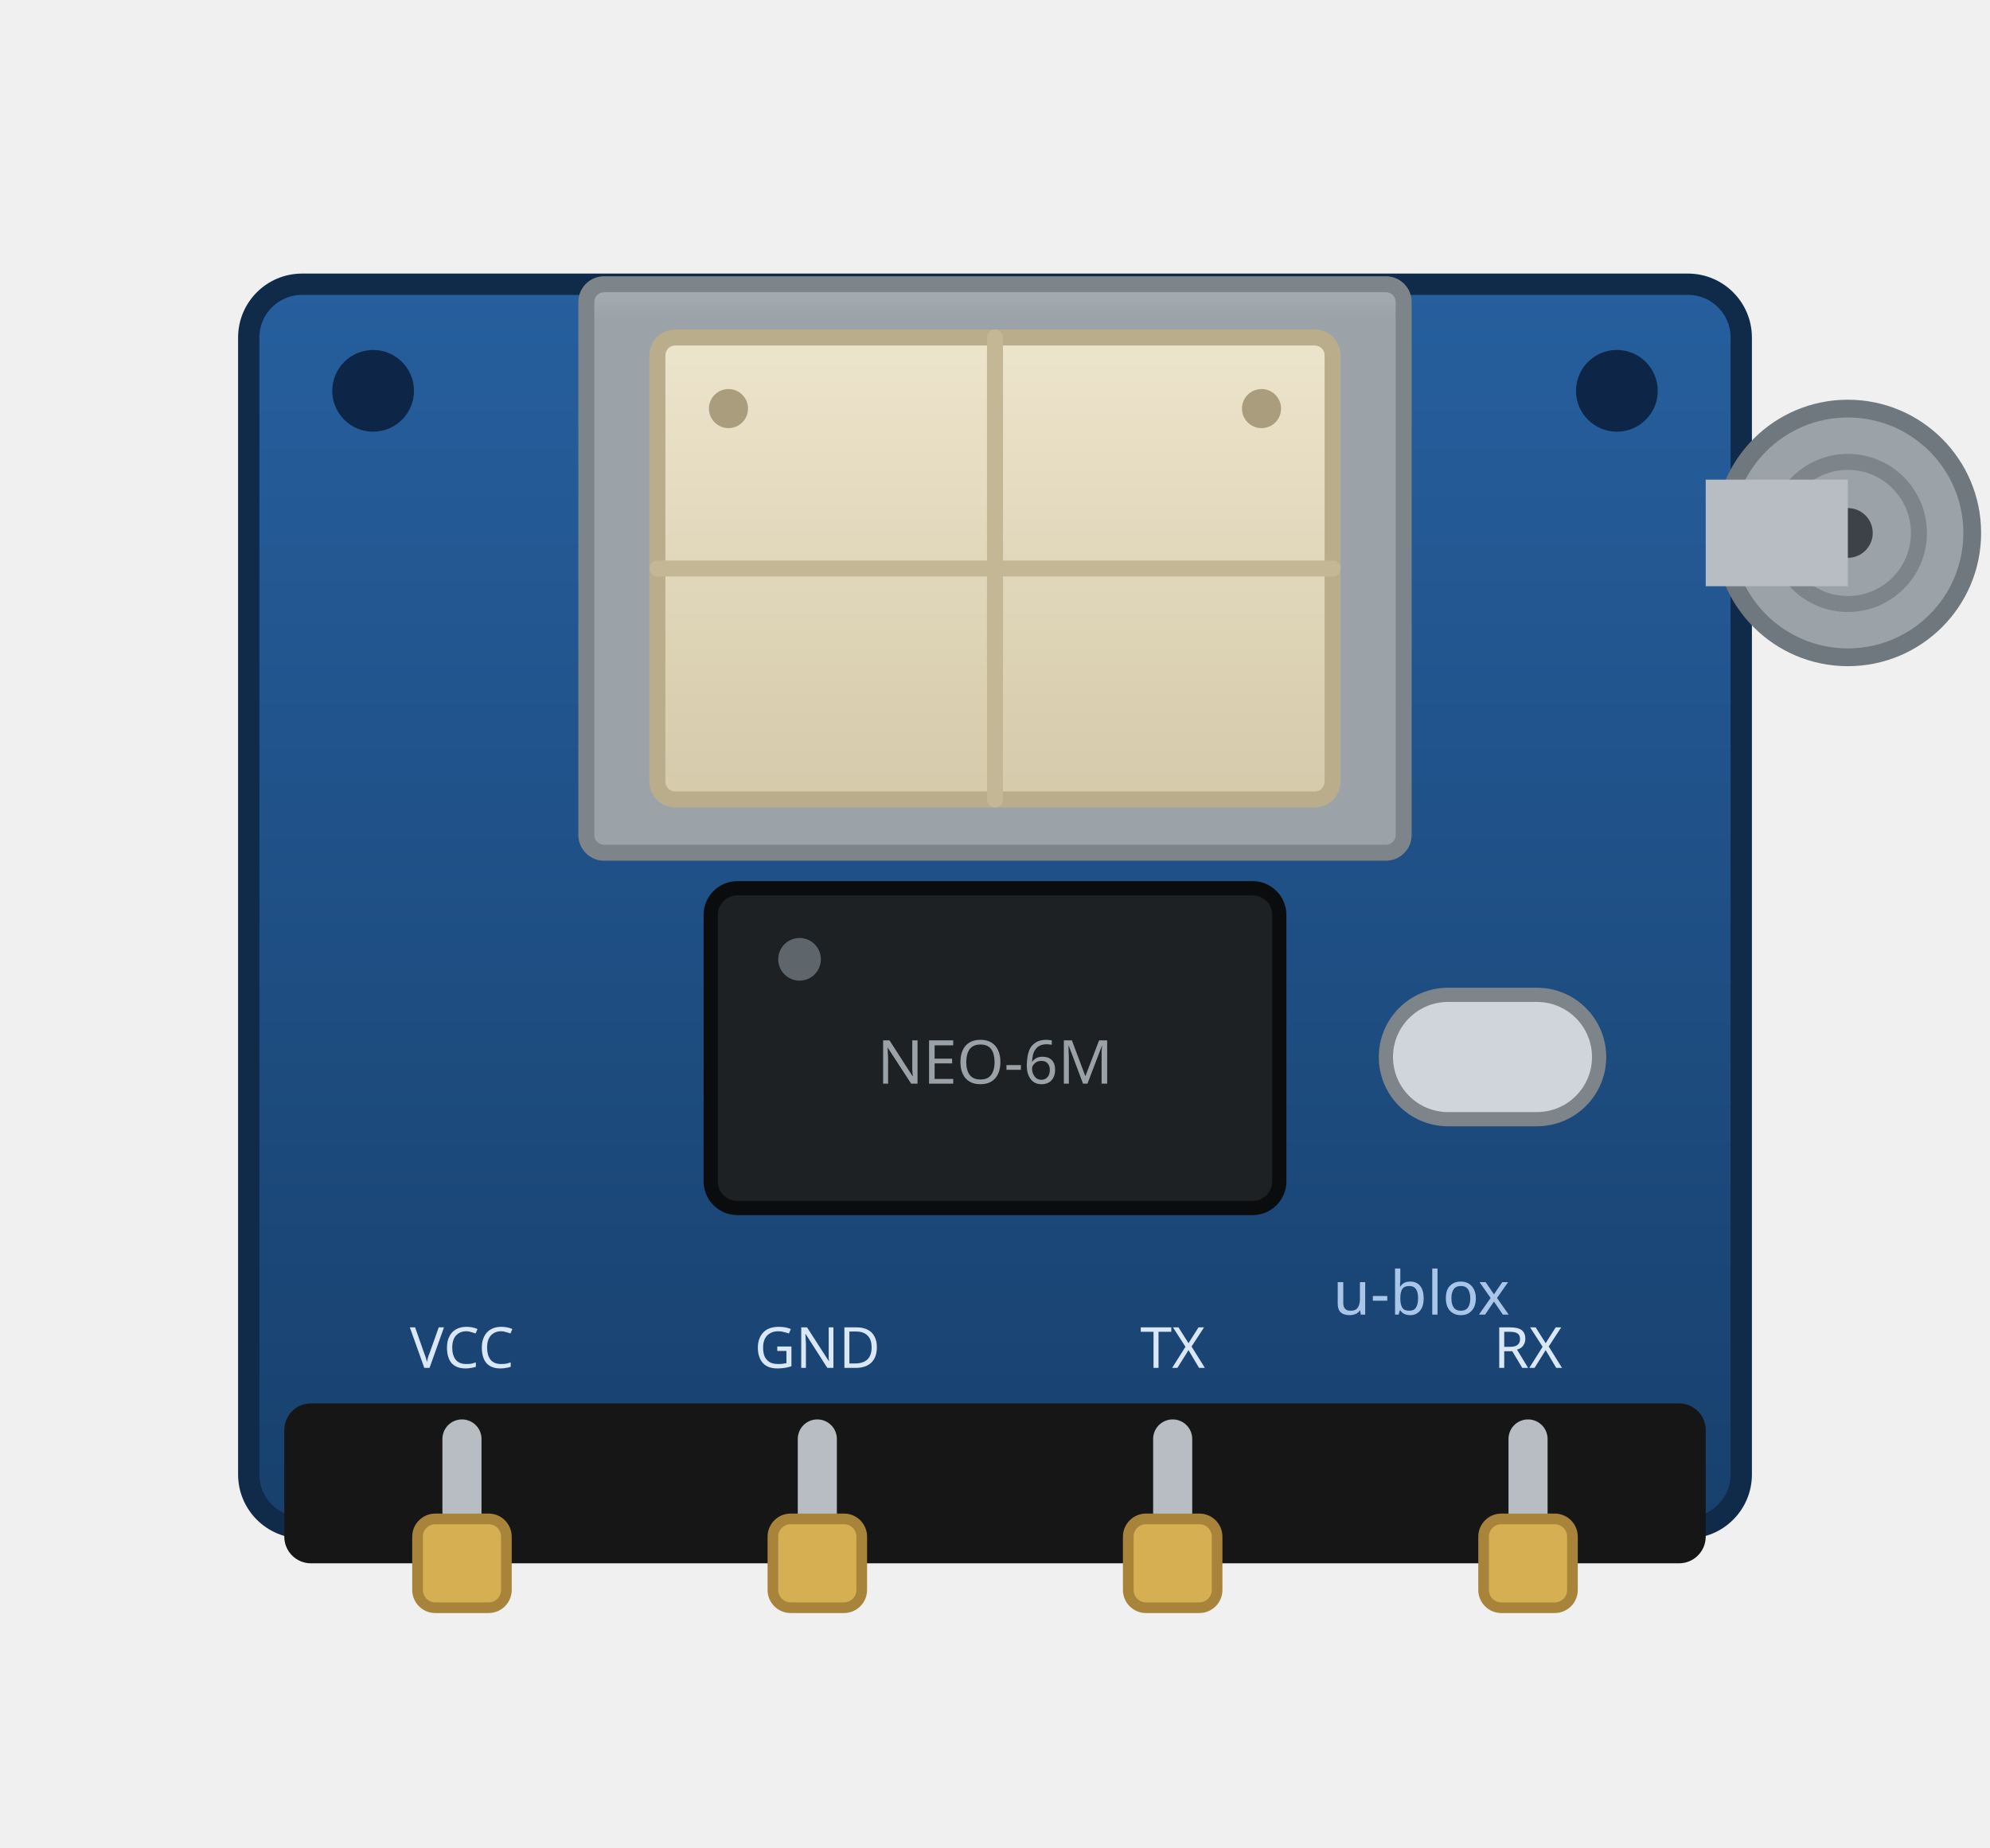
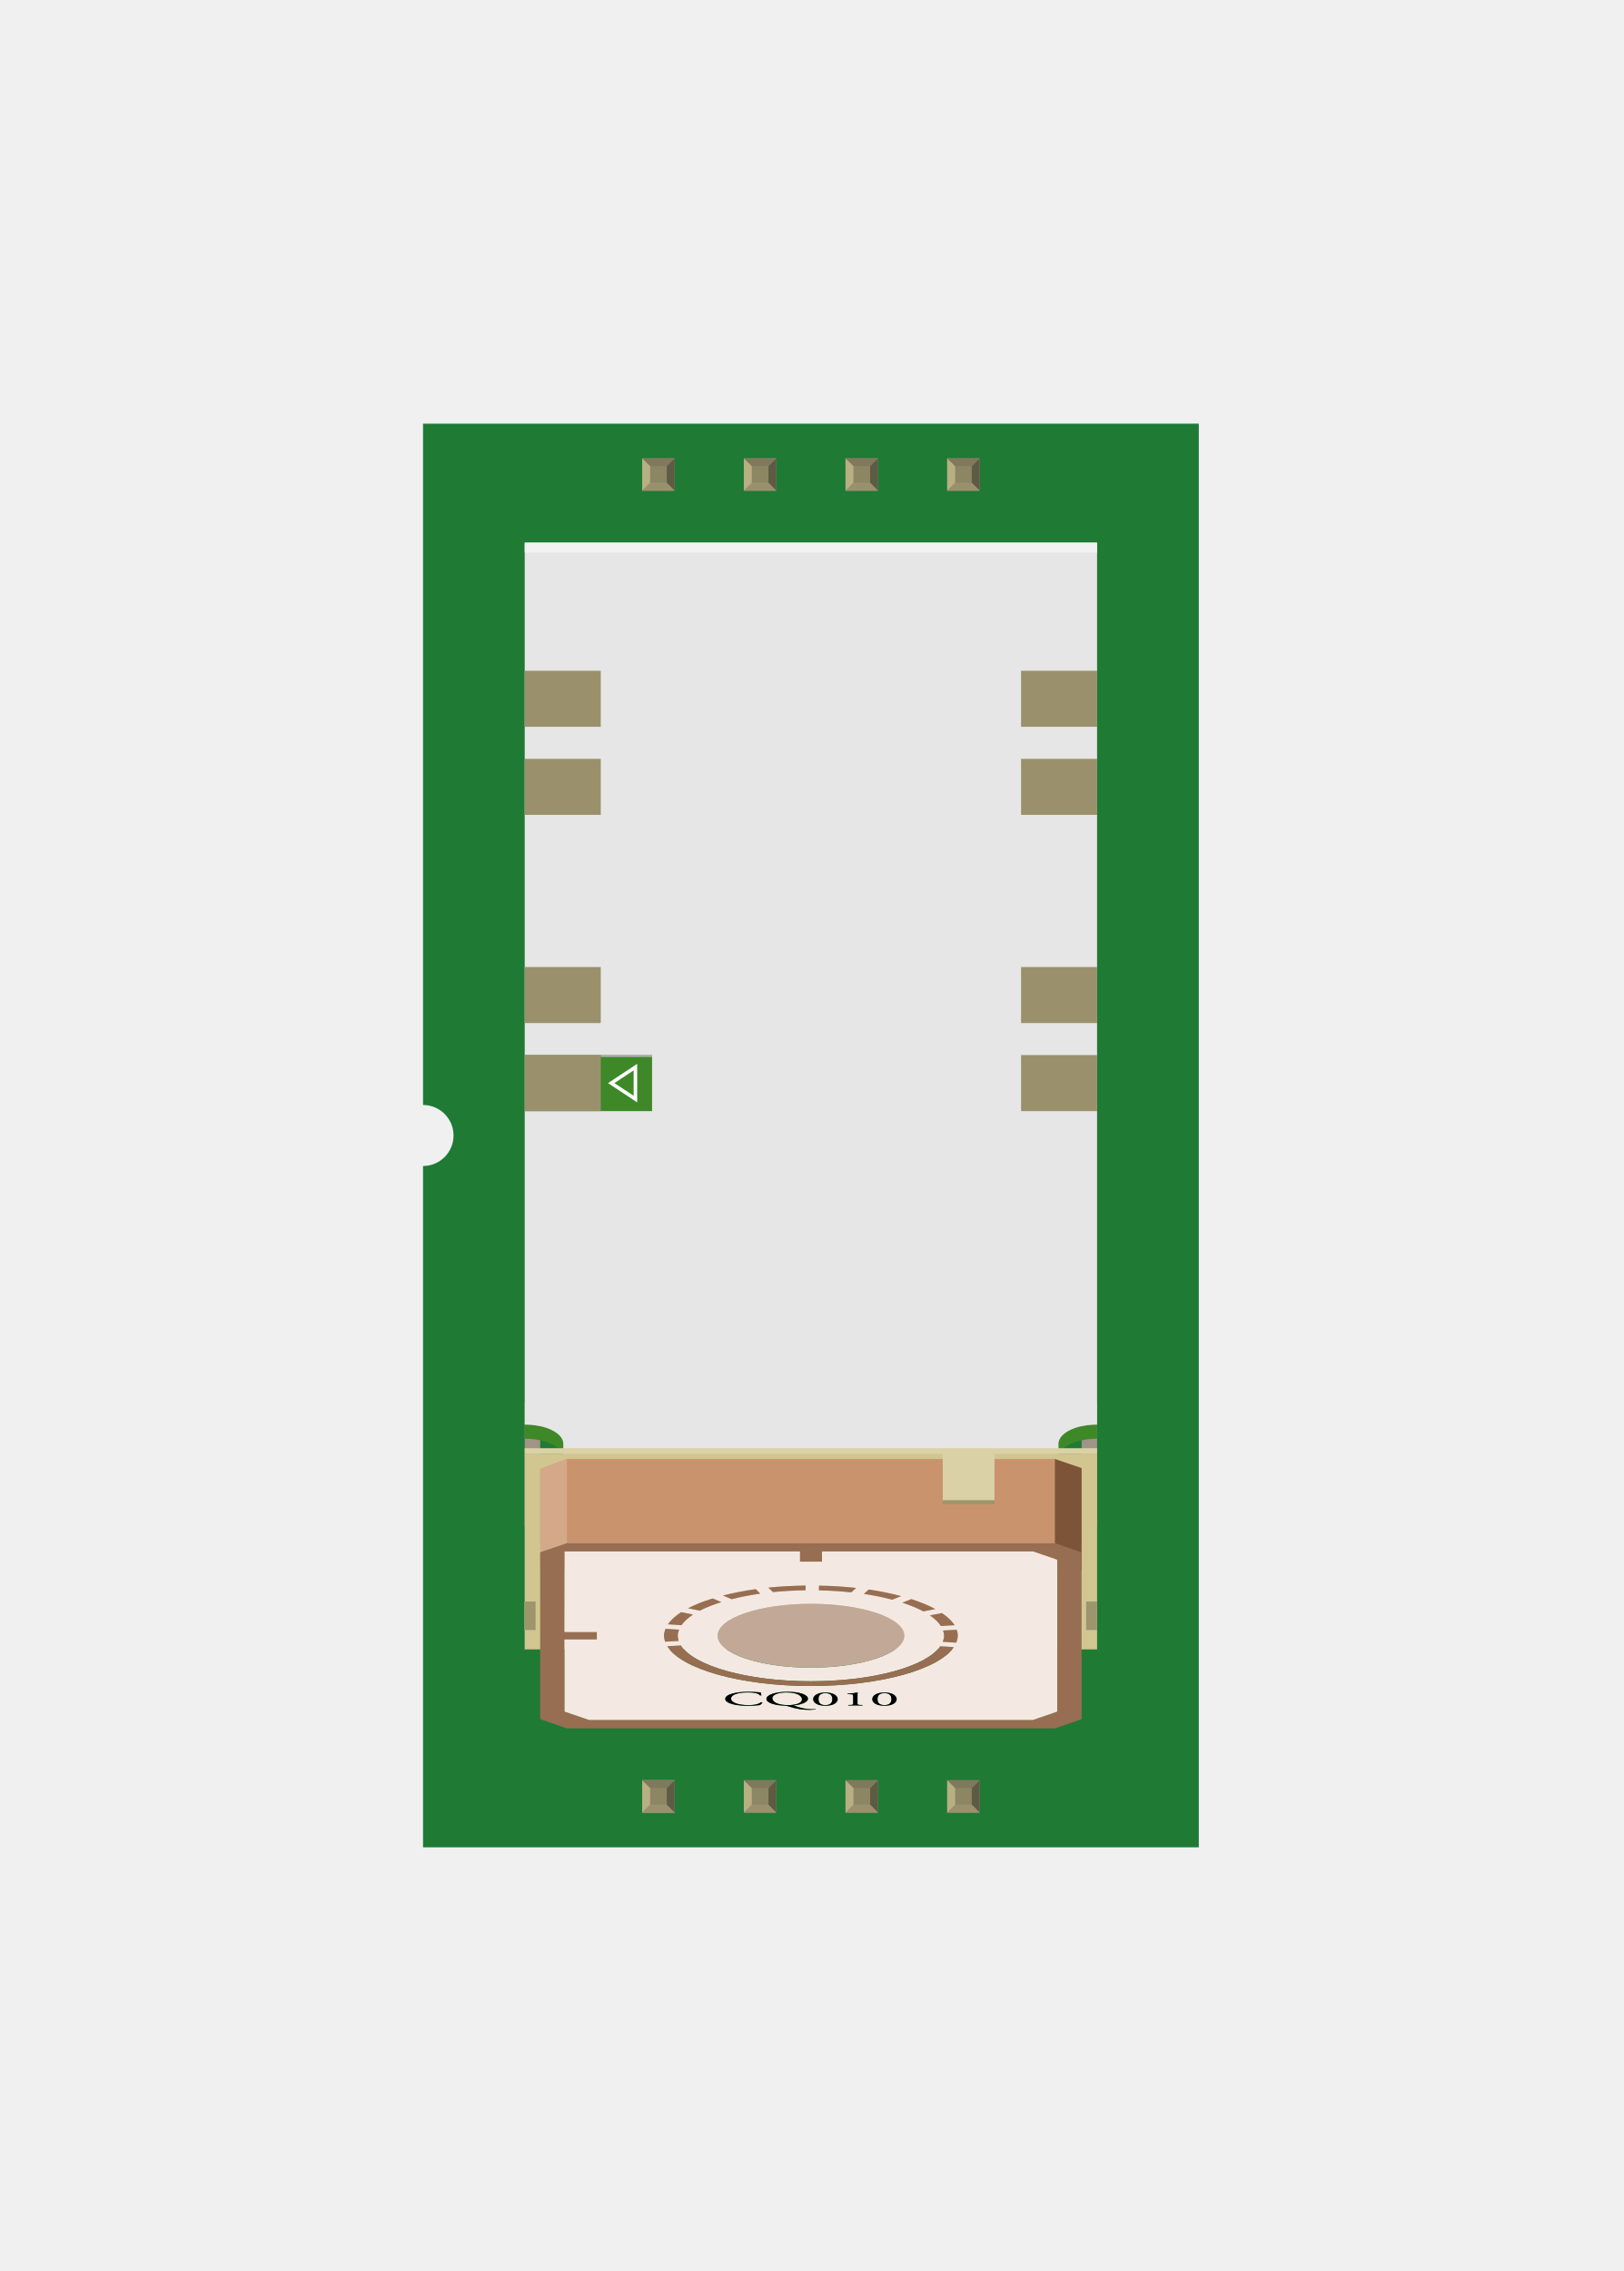
- <svg xmlns="http://www.w3.org/2000/svg" viewBox="-56 -52 112 104">
-   <defs>
-     <linearGradient id="pcb" x1="0" y1="-36" x2="0" y2="36" gradientUnits="userSpaceOnUse">
-       <stop offset="0" stop-color="#265f9e" />
-       <stop offset="1" stop-color="#173f6b" />
-     </linearGradient>
-     <linearGradient id="patch" x1="0" y1="-36" x2="0" y2="-8" gradientUnits="userSpaceOnUse">
-       <stop offset="0" stop-color="#efe7d0" />
-       <stop offset="1" stop-color="#d6cbab" />
-     </linearGradient>
-     <linearGradient id="metal" x1="0" y1="-48" x2="0" y2="-34" gradientUnits="userSpaceOnUse">
-       <stop offset="0" stop-color="#e4e8eb" />
-       <stop offset="1" stop-color="#9ba3a9" />
-     </linearGradient>
-   </defs>
-   <g stroke-linecap="round">
-     <rect x="-42" y="-36" width="84" height="70" rx="3" fill="url(#pcb)" stroke="#102b4a" stroke-width="1.2" />
-     <circle cx="-35" cy="-30" r="2.3" fill="#0d2547" />
-     <circle cx="35" cy="-30" r="2.3" fill="#0d2547" />
-     <rect x="-23" y="-36" width="46" height="32" rx="1" fill="url(#metal)" stroke="#7d858a" stroke-width="0.9" />
-     <rect x="-19" y="-33" width="38" height="26" rx="1" fill="url(#patch)" stroke="#b9ad8c" stroke-width="0.9" />
-     <g stroke="#c3b795" stroke-width="0.9">
-       <line x1="0" y1="-33" x2="0" y2="-7" />
-       <line x1="-19" y1="-20" x2="19" y2="-20" />
-     </g>
-     <g fill="#a99d7d">
-       <circle cx="-15" cy="-29" r="1.1" />
-       <circle cx="15" cy="-29" r="1.1" />
-     </g>
-     <rect x="-16" y="-2" width="32" height="18" rx="1.5" fill="#1d2124" stroke="#0a0c0d" stroke-width="0.8" />
-     <circle cx="-11" cy="2" r="1.2" fill="#5e666b" />
-     <text x="0" y="9" font-family="ui-sans-serif, system-ui, sans-serif" font-size="3.4" fill="#9aa2a7" text-anchor="middle">NEO-6M</text>
-     <rect x="22" y="4" width="12" height="7" rx="3.5" fill="#cfd5da" stroke="#7d858a" stroke-width="0.8" />
-     <circle cx="48" cy="-22" r="7" fill="url(#metal)" stroke="#6f787e" stroke-width="1" />
-     <circle cx="48" cy="-22" r="4" fill="none" stroke="#7d858a" stroke-width="0.9" />
-     <circle cx="48" cy="-22" r="1.4" fill="#3c4247" />
-     <rect x="40" y="-25" width="8" height="6" fill="#b7bdc2" />
-     <text x="24" y="22" font-family="ui-sans-serif, system-ui, sans-serif" font-size="3.4" fill="#a9c6e8" text-anchor="middle">u-blox</text>
-     <rect x="-40" y="27" width="80" height="9" rx="1.5" fill="#161616" />
-     <g stroke="#b7bdc2" stroke-width="2.2">
-       <line x1="-30" y1="29" x2="-30" y2="36" />
-       <line x1="-10" y1="29" x2="-10" y2="36" />
-       <line x1="10" y1="29" x2="10" y2="36" />
-       <line x1="30" y1="29" x2="30" y2="36" />
-     </g>
-     <g fill="#d5af52" stroke="#a8843a" stroke-width="0.6">
-       <rect x="-32.5" y="33.5" width="5" height="5" rx="1" />
-       <rect x="-12.5" y="33.5" width="5" height="5" rx="1" />
-       <rect x="7.5" y="33.5" width="5" height="5" rx="1" />
-       <rect x="27.5" y="33.5" width="5" height="5" rx="1" />
-     </g>
-     <g fill="#d9e7f7" font-family="ui-sans-serif, system-ui, sans-serif" font-size="3.2" text-anchor="middle">
-       <text x="-30" y="25">VCC</text>
-       <text x="-10" y="25">GND</text>
-       <text x="10" y="25">TX</text>
-       <text x="30" y="25">RX</text>
+ <svg xmlns="http://www.w3.org/2000/svg" viewBox="-11.49 -16.08 22.99 32.16">
+   <g transform="translate(-5.4985 -10.0801) scale(0.2)">
+     <g id="breadboard">
+       <g id="icon">
+         <path fill="#1F7A34" d="M0,0v48.24c1.193,0,2.16,0.967,2.16,2.16c0,1.193-0.967,2.16-2.16,2.16v48.24h54.936V0H0z" />
+         <g transform="translate(100,116.98)">
+           <rect x="-53.362" y="-47.666" fill="#9F9486" width="1.098" height="8.754" />
+           <rect x="-92.8" y="-47.666" fill="#9F9486" width="1.098" height="8.754" />
+           <path fill="#3E8828" d="M-54.997-37.672v-6.071c0-0.757,1.223-1.368,2.731-1.368v-1c-1.51,0-2.731,0.611-2.731,1.368v6.071     V-37.672z" />
+           <path fill="#3E8828" d="M-92.798-45.112c1.509,0,2.731,0.612,2.731,1.368v6.072v-1v-6.072c0-0.756-1.224-1.368-2.731-1.368     V-45.112z" />
+           <path fill="#E6E6E6" d="M-92.798-46.112c1.509,0,2.731,0.612,2.731,1.368v6.072h35.068v-6.072c0-0.756,1.223-1.368,2.731-1.368     v-62.445H-92.8v62.445C-92.799-46.112-92.799-46.112-92.798-46.112z" />
+           <rect x="-92.803" y="-44.058" fill="#D1C690" width="40.536" height="13.864" />
+           <polyline fill="#D1C690" points="-92.803,-31.564 -92.803,-33.582 -92.029,-33.582 -92.029,-31.564 -92.803,-31.564    " />
+           <path fill="#D1C690" d="M-52.268-44.058" />
+           <rect x="-92.803" y="-44.438" fill="#DAD1A6" width="40.536" height="0.38" />
+           <polyline fill="#9D956C" points="-52.268,-33.582 -53.041,-33.582 -53.041,-31.564 -52.268,-31.564 -52.268,-33.582    " />
+           <polyline fill="#9D956C" points="-92.029,-33.582 -92.803,-33.582 -92.803,-31.564 -92.029,-31.564 -92.029,-33.582    " />
+           <polygon fill="#C9936D" points="-53.365,-43.025 -55.255,-43.672 -89.815,-43.672 -91.703,-42.967 -91.703,-37.715      -53.362,-37.715 -53.362,-43.025    " />
+           <polygon fill="#D4A98A" points="-89.815,-43.672 -91.703,-42.967 -91.703,-35.824 -89.811,-35.824 -89.811,-43.672    " />
+           <polygon fill="#7D5437" points="-53.365,-43.025 -55.254,-43.672 -55.254,-35.824 -53.362,-35.824 -53.362,-43.025    " />
+           <path fill="#976E52" d="M-73.318-36.398h1.574v-0.727h14.932l1.72,0.589v10.751l-1.72,0.588h-31.438l-1.728-0.588v-5.105h2.295     v-0.539h-2.295l0.009-5.695h16.65V-36.398 M-89.815-37.715l-1.891,0.646v11.817l1.891,0.648h34.561l1.891-0.648l-0.001-11.817     l-1.89-0.646H-89.815z" />
+           <path fill="#F4E9E2" d="M-71.509-27.096c-0.459,0-0.486,0.289-0.486,0.426c0,0.135,0.027,0.425,0.486,0.425     s0.494-0.29,0.494-0.425C-71.015-26.807-71.05-27.096-71.509-27.096 M-67.324-27.096c-0.459,0-0.494,0.289-0.494,0.426     c0,0.135,0.035,0.425,0.494,0.425s0.495-0.29,0.495-0.425C-66.829-26.807-66.865-27.096-67.324-27.096 M-74.263-27.146     c-0.441,0-0.999,0.103-0.999,0.413c0,0.212,0.297,0.486,1.116,0.486c0.504,0,0.98-0.127,0.98-0.41     C-73.165-26.889-73.471-27.146-74.263-27.146 M-71.509-26.203c-0.604,0-0.864-0.243-0.864-0.468c0-0.216,0.262-0.468,0.864-0.468     c0.611,0,0.873,0.252,0.873,0.468C-70.636-26.446-70.897-26.203-71.509-26.203 M-69.88-26.219l-0.01-0.037l0.172-0.002     c0.171-0.006,0.18-0.03,0.18-0.14v-0.485c0-0.1-0.019-0.129-0.197-0.135l-0.207-0.008v-0.029c0.352-0.021,0.575-0.06,0.685-0.084     l0.045,0.006c-0.01,0.027-0.019,0.1-0.019,0.183v0.554c0,0.108,0.009,0.133,0.181,0.139l0.18,0.004l-0.009,0.037     c-0.162-0.004-0.352-0.006-0.495-0.006C-69.529-26.225-69.718-26.221-69.88-26.219 M-67.324-26.203     c-0.611,0-0.863-0.243-0.863-0.468c0-0.216,0.252-0.468,0.863-0.468c0.612,0,0.864,0.252,0.864,0.468     C-66.46-26.446-66.712-26.203-67.324-26.203 M-76.972-26.2c-0.378,0-0.738-0.026-1.035-0.097     c-0.342-0.08-0.594-0.209-0.594-0.394c0-0.159,0.207-0.296,0.521-0.379c0.307-0.083,0.693-0.123,1.135-0.123     c0.225,0,0.539,0.017,0.737,0.037l0.117,0.003c0,0.034,0.027,0.123,0.054,0.212l-0.107,0.003     c-0.063-0.098-0.252-0.209-0.864-0.209c-0.639,0-1.179,0.139-1.179,0.436c0,0.302,0.558,0.465,1.242,0.465     c0.539,0,0.773-0.12,0.872-0.204l0.108,0.007c-0.027,0.074-0.135,0.169-0.198,0.194l-0.144,0.015     C-76.406-26.221-76.702-26.2-76.972-26.2 M-72.652-25.912c-0.189,0-0.433-0.012-0.676-0.051c-0.342-0.057-0.621-0.14-0.773-0.188     c-0.126-0.043-0.162-0.046-0.279-0.056c-0.107-0.004-0.261-0.013-0.414-0.033c-0.549-0.071-0.891-0.24-0.891-0.446     c0-0.286,0.63-0.505,1.484-0.505c0.973,0,1.458,0.24,1.458,0.492c0,0.234-0.432,0.416-1.017,0.478l0.036,0.021     c0.216,0.07,0.594,0.188,0.936,0.226c0.153,0.017,0.288,0.019,0.388,0.019l0.197-0.013l0.019,0.022     C-72.319-25.922-72.499-25.912-72.652-25.912 M-72.553-27.601h0.018h0.019H-72.553 M-65.938-28.408l0.045-0.013L-65.938-28.408      M-62.338-30.442v-0.006V-30.442 M-72.535-27.601c-4.995,0-9.171-1.207-10.17-2.815l0.963-0.057     c0.928,1.45,4.698,2.536,9.207,2.536c4.455,0,8.182-1.056,9.162-2.478l0.963,0.062C-63.481-28.776-67.603-27.601-72.535-27.601      M-62.24-30.67l-0.963-0.062c0.063-0.142,0.1-0.282,0.1-0.428c0-0.126-0.026-0.249-0.071-0.372l0.963-0.053     c0.054,0.139,0.081,0.279,0.081,0.425C-62.131-30.993-62.177-30.829-62.24-30.67 M-82.858-30.738     c-0.045-0.139-0.081-0.279-0.081-0.422c0-0.168,0.045-0.332,0.116-0.492l0.954,0.063c-0.054,0.143-0.09,0.283-0.09,0.432     c0,0.123,0.027,0.246,0.063,0.369L-82.858-30.738 M-82.723-31.875v-0.004V-31.875 M-63.328-31.849     c-0.171-0.265-0.433-0.519-0.782-0.754l0.854-0.163c0.396,0.268,0.711,0.557,0.899,0.861L-63.328-31.849 M-81.698-31.908     l-0.963-0.062c0.207-0.302,0.522-0.591,0.937-0.858l0.846,0.17C-81.238-32.425-81.508-32.172-81.698-31.908 M-72.535-28.899     c-3.645,0-6.605-1.015-6.605-2.261c0-1.25,2.961-2.262,6.605-2.262c3.654,0,6.615,1.012,6.615,2.262     C-65.92-29.912-68.881-28.899-72.535-28.899 M-64.57-32.883c-0.424-0.228-0.918-0.434-1.485-0.619l0.631-0.252     c0.656,0.209,1.224,0.446,1.7,0.704L-64.57-32.883 M-80.401-32.936l-0.837-0.168c0.494-0.26,1.079-0.49,1.745-0.695l0.621,0.258     C-79.448-33.361-79.969-33.16-80.401-32.936 M-66.775-33.711c-0.621-0.162-1.287-0.302-2.008-0.408l0.343-0.314     c0.828,0.123,1.593,0.283,2.295,0.471L-66.775-33.711 M-78.142-33.747l-0.621-0.259c0.711-0.183,1.485-0.336,2.322-0.453     l0.323,0.318C-76.846-34.039-77.521-33.906-78.142-33.747 M-69.673-34.23c-0.729-0.08-1.504-0.127-2.295-0.146l0.009-0.332     c0.909,0.015,1.791,0.069,2.628,0.163L-69.673-34.23 M-72.904-34.713l-0.01,0.334c-0.801,0.014-1.574,0.057-2.304,0.129     l-0.333-0.315C-74.704-34.654-73.823-34.703-72.904-34.713 M-56.812-37.125h-14.932v0.728h-1.574v-0.728h-16.65l-0.009,5.695     h2.295v0.538h-2.295v5.106l1.728,0.588h31.438l1.72-0.588v-10.752L-56.812-37.125" />
+           <path fill="#C1A897" d="M-72.535-33.421c-3.645,0-6.605,1.013-6.605,2.263c0,1.246,2.961,2.26,6.605,2.26     c3.654,0,6.615-1.014,6.615-2.26C-65.92-32.41-68.881-33.421-72.535-33.421" />
+           <path fill="#976E52" d="M-72.904-34.713c-0.919,0.012-1.801,0.061-2.646,0.146l0.333,0.316c0.729-0.074,1.503-0.117,2.304-0.129     L-72.904-34.713" />
+           <path fill="#976E52" d="M-63.256-32.766l-0.854,0.164c0.351,0.235,0.611,0.488,0.782,0.754l0.973-0.057     C-62.545-32.209-62.86-32.498-63.256-32.766" />
+           <path fill="#976E52" d="M-71.959-34.708l-0.009,0.332c0.791,0.019,1.565,0.064,2.295,0.146l0.342-0.313     C-70.168-34.637-71.05-34.693-71.959-34.708" />
+           <path fill="#976E52" d="M-76.441-34.459c-0.837,0.117-1.611,0.271-2.322,0.452l0.621,0.259c0.621-0.156,1.296-0.291,2.024-0.394     L-76.441-34.459" />
+           <path fill="#976E52" d="M-68.44-34.434l-0.343,0.313c0.721,0.106,1.387,0.246,2.008,0.409l0.63-0.254     C-66.848-34.151-67.612-34.312-68.44-34.434" />
+           <path fill="#976E52" d="M-65.425-33.754l-0.631,0.252c0.566,0.186,1.063,0.393,1.485,0.619l0.846-0.167     C-64.201-33.308-64.769-33.545-65.425-33.754" />
+           <path fill="#976E52" d="M-79.492-33.799c-0.666,0.205-1.251,0.437-1.745,0.695l0.837,0.168c0.432-0.225,0.953-0.425,1.529-0.605     L-79.492-33.799" />
+           <path fill="#976E52" d="M-82.823-31.651c-0.071,0.16-0.116,0.323-0.116,0.492c0,0.142,0.036,0.282,0.081,0.422l0.963-0.054     c-0.036-0.123-0.063-0.245-0.063-0.368c0-0.147,0.036-0.289,0.09-0.431L-82.823-31.651" />
+           <path fill="#976E52" d="M-81.724-32.827c-0.414,0.269-0.729,0.558-0.937,0.858l0.963,0.062c0.189-0.265,0.46-0.519,0.819-0.751     L-81.724-32.827" />
+           <polyline fill="#976E52" points="-65.894,-28.42 -65.938,-28.408 -65.894,-28.42    " />
+           <path fill="#976E52" d="M-62.212-31.584l-0.963,0.053c0.045,0.123,0.071,0.246,0.071,0.373c0,0.145-0.036,0.285-0.1,0.428     l0.963,0.062c0.063-0.159,0.108-0.323,0.108-0.489C-62.131-31.304-62.158-31.445-62.212-31.584" />
+           <polyline fill="#976E52" points="-72.517,-27.601 -72.535,-27.601 -72.553,-27.601 -72.517,-27.601    " />
+           <polyline fill="#7A7571" points="-62.338,-30.448 -62.338,-30.442 -62.338,-30.448    " />
+           <path fill="#976E52" d="M-81.742-30.473l-0.963,0.057c0.999,1.608,5.175,2.815,10.17,2.815c4.933,0,9.055-1.177,10.125-2.752     l-0.963-0.062c-0.98,1.422-4.707,2.478-9.162,2.478C-77.044-27.936-80.815-29.022-81.742-30.473" />
+           <polyline fill="#7A7571" points="-82.723,-31.879 -82.723,-31.875 -82.723,-31.879    " />
+           <path d="M-76.945-27.191c-0.441,0-0.828,0.039-1.135,0.123c-0.314,0.082-0.521,0.219-0.521,0.379     c0,0.185,0.252,0.313,0.594,0.394c0.297,0.068,0.657,0.097,1.035,0.097c0.27,0,0.566-0.021,0.666-0.035l0.144-0.014     c0.063-0.025,0.171-0.121,0.198-0.195l-0.108-0.006c-0.099,0.084-0.333,0.203-0.872,0.203c-0.685,0-1.242-0.162-1.242-0.465     c0-0.296,0.54-0.435,1.179-0.435c0.612,0,0.801,0.11,0.864,0.209l0.107-0.003c-0.026-0.09-0.054-0.178-0.054-0.213l-0.117-0.002     C-76.406-27.176-76.72-27.191-76.945-27.191" />
+           <path d="M-74.146-26.246c-0.819,0-1.116-0.273-1.116-0.485c0-0.312,0.558-0.413,0.999-0.413c0.792,0,1.098,0.256,1.098,0.488     C-73.165-26.371-73.642-26.246-74.146-26.246 M-74.2-27.191c-0.854,0-1.484,0.219-1.484,0.505c0,0.206,0.342,0.375,0.891,0.446     c0.153,0.021,0.307,0.029,0.414,0.033c0.117,0.01,0.153,0.012,0.279,0.055c0.152,0.051,0.432,0.134,0.773,0.188     c0.243,0.04,0.486,0.052,0.676,0.052c0.152,0,0.333-0.012,0.468-0.035l-0.019-0.022l-0.197,0.014c-0.1,0-0.234-0.003-0.388-0.019     c-0.342-0.037-0.72-0.154-0.936-0.226l-0.036-0.021c0.585-0.063,1.017-0.244,1.017-0.479     C-72.742-26.951-73.228-27.191-74.2-27.191" />
+           <path d="M-71.509-26.246c-0.459,0-0.486-0.289-0.486-0.424c0-0.137,0.027-0.426,0.486-0.426s0.494,0.289,0.494,0.426     C-71.015-26.537-71.05-26.246-71.509-26.246 M-71.509-27.139c-0.604,0-0.864,0.252-0.864,0.469c0,0.225,0.262,0.468,0.864,0.468     c0.611,0,0.873-0.243,0.873-0.468C-70.636-26.887-70.897-27.139-71.509-27.139" />
+           <path d="M-69.259-27.139c-0.108,0.024-0.333,0.063-0.685,0.084v0.029l0.207,0.007c0.18,0.007,0.197,0.036,0.197,0.136v0.485     c0,0.108-0.009,0.133-0.18,0.14l-0.172,0.002l0.01,0.037c0.162-0.002,0.351-0.006,0.504-0.006c0.145,0,0.333,0.004,0.495,0.006     l0.009-0.037l-0.18-0.002c-0.172-0.007-0.181-0.031-0.181-0.14v-0.554c0-0.083,0.009-0.154,0.019-0.182L-69.259-27.139" />
+           <path d="M-67.324-26.246c-0.459,0-0.494-0.289-0.494-0.424c0-0.137,0.035-0.426,0.494-0.426s0.495,0.289,0.495,0.426     C-66.829-26.537-66.865-26.246-67.324-26.246 M-67.324-27.139c-0.611,0-0.863,0.252-0.863,0.469c0,0.225,0.252,0.468,0.863,0.468     c0.612,0,0.864-0.243,0.864-0.468C-66.46-26.887-66.712-27.139-67.324-27.139" />
+           <rect x="-63.198" y="-40.76" fill="#9D956C" width="3.666" height="0.285" />
+           <rect x="-92.8" y="-99.486" fill="#9A916C" width="5.386" height="3.968" />
+           <rect x="-92.8" y="-93.25" fill="#9A916C" width="5.386" height="3.968" />
+           <rect x="-92.8" y="-78.508" fill="#9A916C" width="5.386" height="3.967" />
+           <rect x="-92.8" y="-72.274" fill="#3E8828" width="9.018" height="3.969" />
+           <rect x="-87.414" y="-72.274" fill="#B3B3B3" width="3.632" height="0.133" />
+           <rect x="-92.8" y="-72.274" fill="#9A916C" width="5.386" height="3.969" />
+           <rect x="-57.651" y="-99.486" fill="#9A916C" width="5.387" height="3.968" />
+           <rect x="-57.651" y="-93.25" fill="#9A916C" width="5.387" height="3.968" />
+           <rect x="-57.651" y="-78.508" fill="#9A916C" width="5.387" height="3.967" />
+           <rect x="-57.651" y="-72.274" fill="#9A916C" width="5.387" height="3.969" />
+           <g>
+             <path fill="#FFFFFF" d="M-84.835-68.925l-2.066-1.364l2.066-1.364V-68.925z M-86.449-70.29l1.363,0.899v-1.799L-86.449-70.29z" />
+           </g>
+           <rect x="-92.8" y="-108.558" fill="#F2F2F2" width="40.535" height="0.704" />
+           <rect x="-63.198" y="-44.058" fill="#DAD1A6" width="3.666" height="3.298" />
+         </g>
+       </g>
+       <g transform="translate(215.528,1334.05)">
+         <rect id="connector2pin" x="-200.01" y="-1237.998" fill="#8D8C8C" width="2.299" height="2.297" />
+         <rect id="connector1pin" x="-200.01" y="-1237.998" fill="#8D8C8C" width="2.299" height="2.297" />
+         <rect id="connector0pin" x="-200.01" y="-1237.998" fill="#8D8C8C" width="2.299" height="2.297" />
+         <rect x="-199.449" y="-1237.441" fill="#8C8663" width="1.185" height="1.182" />
+         <polygon fill="#B8AF82" points="-200.01,-1235.701 -199.449,-1236.26 -199.449,-1237.496 -200.01,-1237.998   " />
+         <polygon fill="#80795B" points="-198.268,-1237.439 -199.441,-1237.439 -200.01,-1237.998 -197.711,-1237.998   " />
+         <polygon fill="#5E5B43" points="-198.268,-1236.26 -198.268,-1237.439 -197.711,-1237.998 -197.711,-1235.701   " />
+         <polygon fill="#9A916C" points="-200.01,-1235.701 -199.443,-1236.26 -198.268,-1236.26 -197.711,-1235.701   " />
+       </g>
+       <g transform="translate(215.528,34.05)">
+         <rect id="connector9pin" x="-200.01" y="-31.598" fill="#8D8C8C" width="2.299" height="2.297" />
+         <rect x="-199.449" y="-31.042" fill="#8C8663" width="1.185" height="1.182" />
+         <polygon fill="#B8AF82" points="-200.01,-29.301 -199.449,-29.861 -199.449,-31.096 -200.01,-31.598   " />
+         <polygon fill="#80795B" points="-198.268,-31.039 -199.441,-31.039 -200.01,-31.598 -197.711,-31.598   " />
+         <polygon fill="#5E5B43" points="-198.268,-29.861 -198.268,-31.039 -197.711,-31.598 -197.711,-29.301   " />
+         <polygon fill="#9A916C" points="-200.01,-29.301 -199.443,-29.861 -198.268,-29.861 -197.711,-29.301   " />
+       </g>
+       <g transform="translate(315.528,1334.05)">
+         <rect id="connector3pin" x="-292.81" y="-1237.998" fill="#8D8C8C" width="2.3" height="2.297" />
+         <rect x="-292.249" y="-1237.441" fill="#8C8663" width="1.184" height="1.182" />
+         <polygon fill="#B8AF82" points="-292.81,-1235.701 -292.249,-1236.26 -292.249,-1237.496 -292.81,-1237.998   " />
+         <polygon fill="#80795B" points="-291.067,-1237.439 -292.241,-1237.439 -292.81,-1237.998 -290.511,-1237.998   " />
+         <polygon fill="#5E5B43" points="-291.067,-1236.26 -291.067,-1237.439 -290.511,-1237.998 -290.511,-1235.701   " />
+         <polygon fill="#9A916C" points="-292.81,-1235.701 -292.243,-1236.26 -291.067,-1236.26 -290.511,-1235.701   " />
+       </g>
+       <g transform="translate(315.528,34.05)">
+         <rect id="connector8pin" x="-292.81" y="-31.598" fill="#8D8C8C" width="2.3" height="2.297" />
+         <rect x="-292.249" y="-31.042" fill="#8C8663" width="1.184" height="1.182" />
+         <polygon fill="#B8AF82" points="-292.81,-29.301 -292.249,-29.861 -292.249,-31.096 -292.81,-31.598   " />
+         <polygon fill="#80795B" points="-291.067,-31.039 -292.241,-31.039 -292.81,-31.598 -290.511,-31.598   " />
+         <polygon fill="#5E5B43" points="-291.067,-29.861 -291.067,-31.039 -290.511,-31.598 -290.511,-29.301   " />
+         <polygon fill="#9A916C" points="-292.81,-29.301 -292.243,-29.861 -291.067,-29.861 -290.511,-29.301   " />
+       </g>
+       <g transform="translate(415.528,1334.05)">
+         <rect id="connector4pin" x="-385.61" y="-1237.998" fill="#8D8C8C" width="2.299" height="2.297" />
+         <rect x="-385.049" y="-1237.441" fill="#8C8663" width="1.184" height="1.182" />
+         <polygon fill="#B8AF82" points="-385.61,-1235.701 -385.049,-1236.26 -385.049,-1237.496 -385.61,-1237.998   " />
+         <polygon fill="#80795B" points="-383.867,-1237.439 -385.041,-1237.439 -385.61,-1237.998 -383.311,-1237.998   " />
+         <polygon fill="#5E5B43" points="-383.867,-1236.26 -383.867,-1237.439 -383.311,-1237.998 -383.311,-1235.701   " />
+         <polygon fill="#9A916C" points="-385.61,-1235.701 -385.043,-1236.26 -383.867,-1236.26 -383.311,-1235.701   " />
+       </g>
+       <g transform="translate(415.528,34.05)">
+         <rect id="connector7pin" x="-385.61" y="-31.598" fill="#8D8C8C" width="2.299" height="2.297" />
+         <rect x="-385.049" y="-31.042" fill="#8C8663" width="1.184" height="1.182" />
+         <polygon fill="#B8AF82" points="-385.61,-29.301 -385.049,-29.861 -385.049,-31.096 -385.61,-31.598   " />
+         <polygon fill="#80795B" points="-383.867,-31.039 -385.041,-31.039 -385.61,-31.598 -383.311,-31.598   " />
+         <polygon fill="#5E5B43" points="-383.867,-29.861 -383.867,-31.039 -383.311,-31.598 -383.311,-29.301   " />
+         <polygon fill="#9A916C" points="-385.61,-29.301 -385.043,-29.861 -383.867,-29.861 -383.311,-29.301   " />
+       </g>
+       <g transform="translate(515.528,1334.05)">
+         <rect id="connector5pin" x="-478.41" y="-1237.998" fill="#8D8C8C" width="2.299" height="2.297" />
+         <rect x="-477.849" y="-1237.441" fill="#8C8663" width="1.184" height="1.182" />
+         <polygon fill="#B8AF82" points="-478.41,-1235.701 -477.849,-1236.26 -477.849,-1237.496 -478.41,-1237.998   " />
+         <polygon fill="#80795B" points="-476.667,-1237.439 -477.841,-1237.439 -478.41,-1237.998 -476.111,-1237.998   " />
+         <polygon fill="#5E5B43" points="-476.667,-1236.26 -476.667,-1237.439 -476.111,-1237.998 -476.111,-1235.701   " />
+         <polygon fill="#9A916C" points="-478.41,-1235.701 -477.843,-1236.26 -476.667,-1236.26 -476.111,-1235.701   " />
+       </g>
+       <g transform="translate(515.528,34.05)">
+         <rect id="connector6pin" x="-478.41" y="-31.598" fill="#8D8C8C" width="2.299" height="2.297" />
+         <rect x="-477.849" y="-31.042" fill="#8C8663" width="1.184" height="1.182" />
+         <polygon fill="#B8AF82" points="-478.41,-29.301 -477.849,-29.861 -477.849,-31.096 -478.41,-31.598   " />
+         <polygon fill="#80795B" points="-476.667,-31.039 -477.841,-31.039 -478.41,-31.598 -476.111,-31.598   " />
+         <polygon fill="#5E5B43" points="-476.667,-29.861 -476.667,-31.039 -476.111,-31.598 -476.111,-29.301   " />
+         <polygon fill="#9A916C" points="-478.41,-29.301 -477.843,-29.861 -476.667,-29.861 -476.111,-29.301   " />
+       </g>
    </g>
  </g>
</svg>
